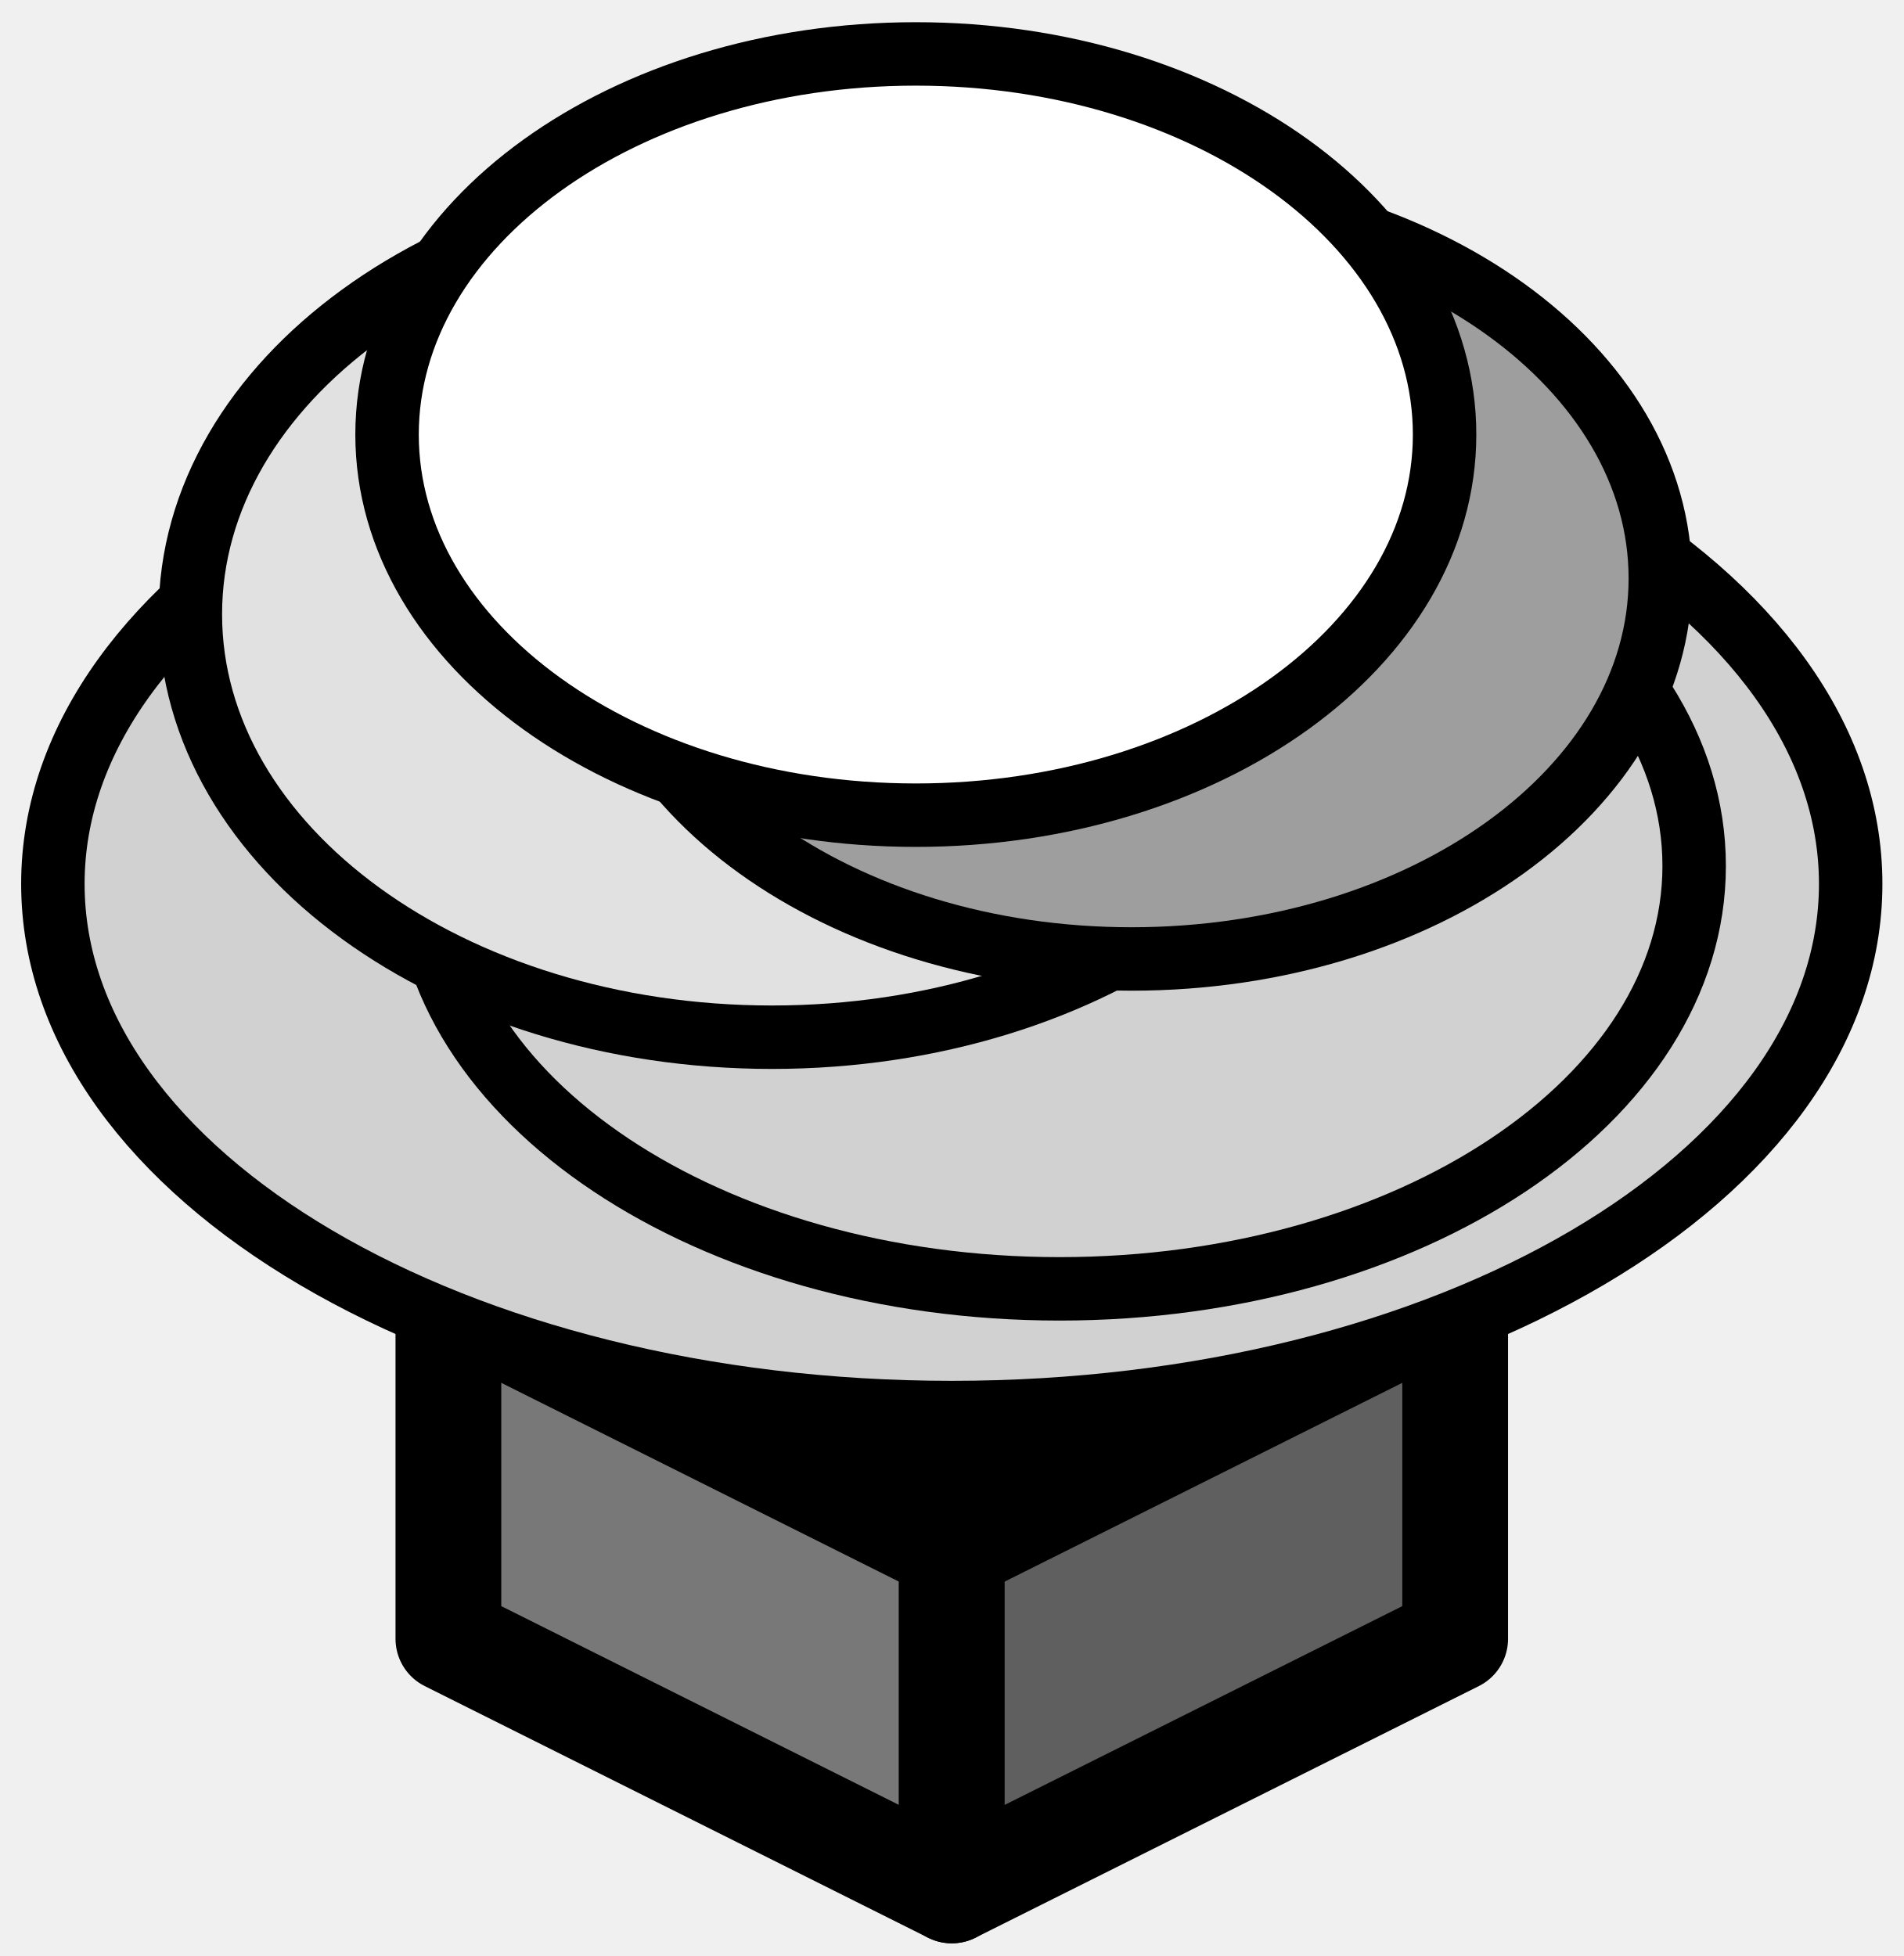
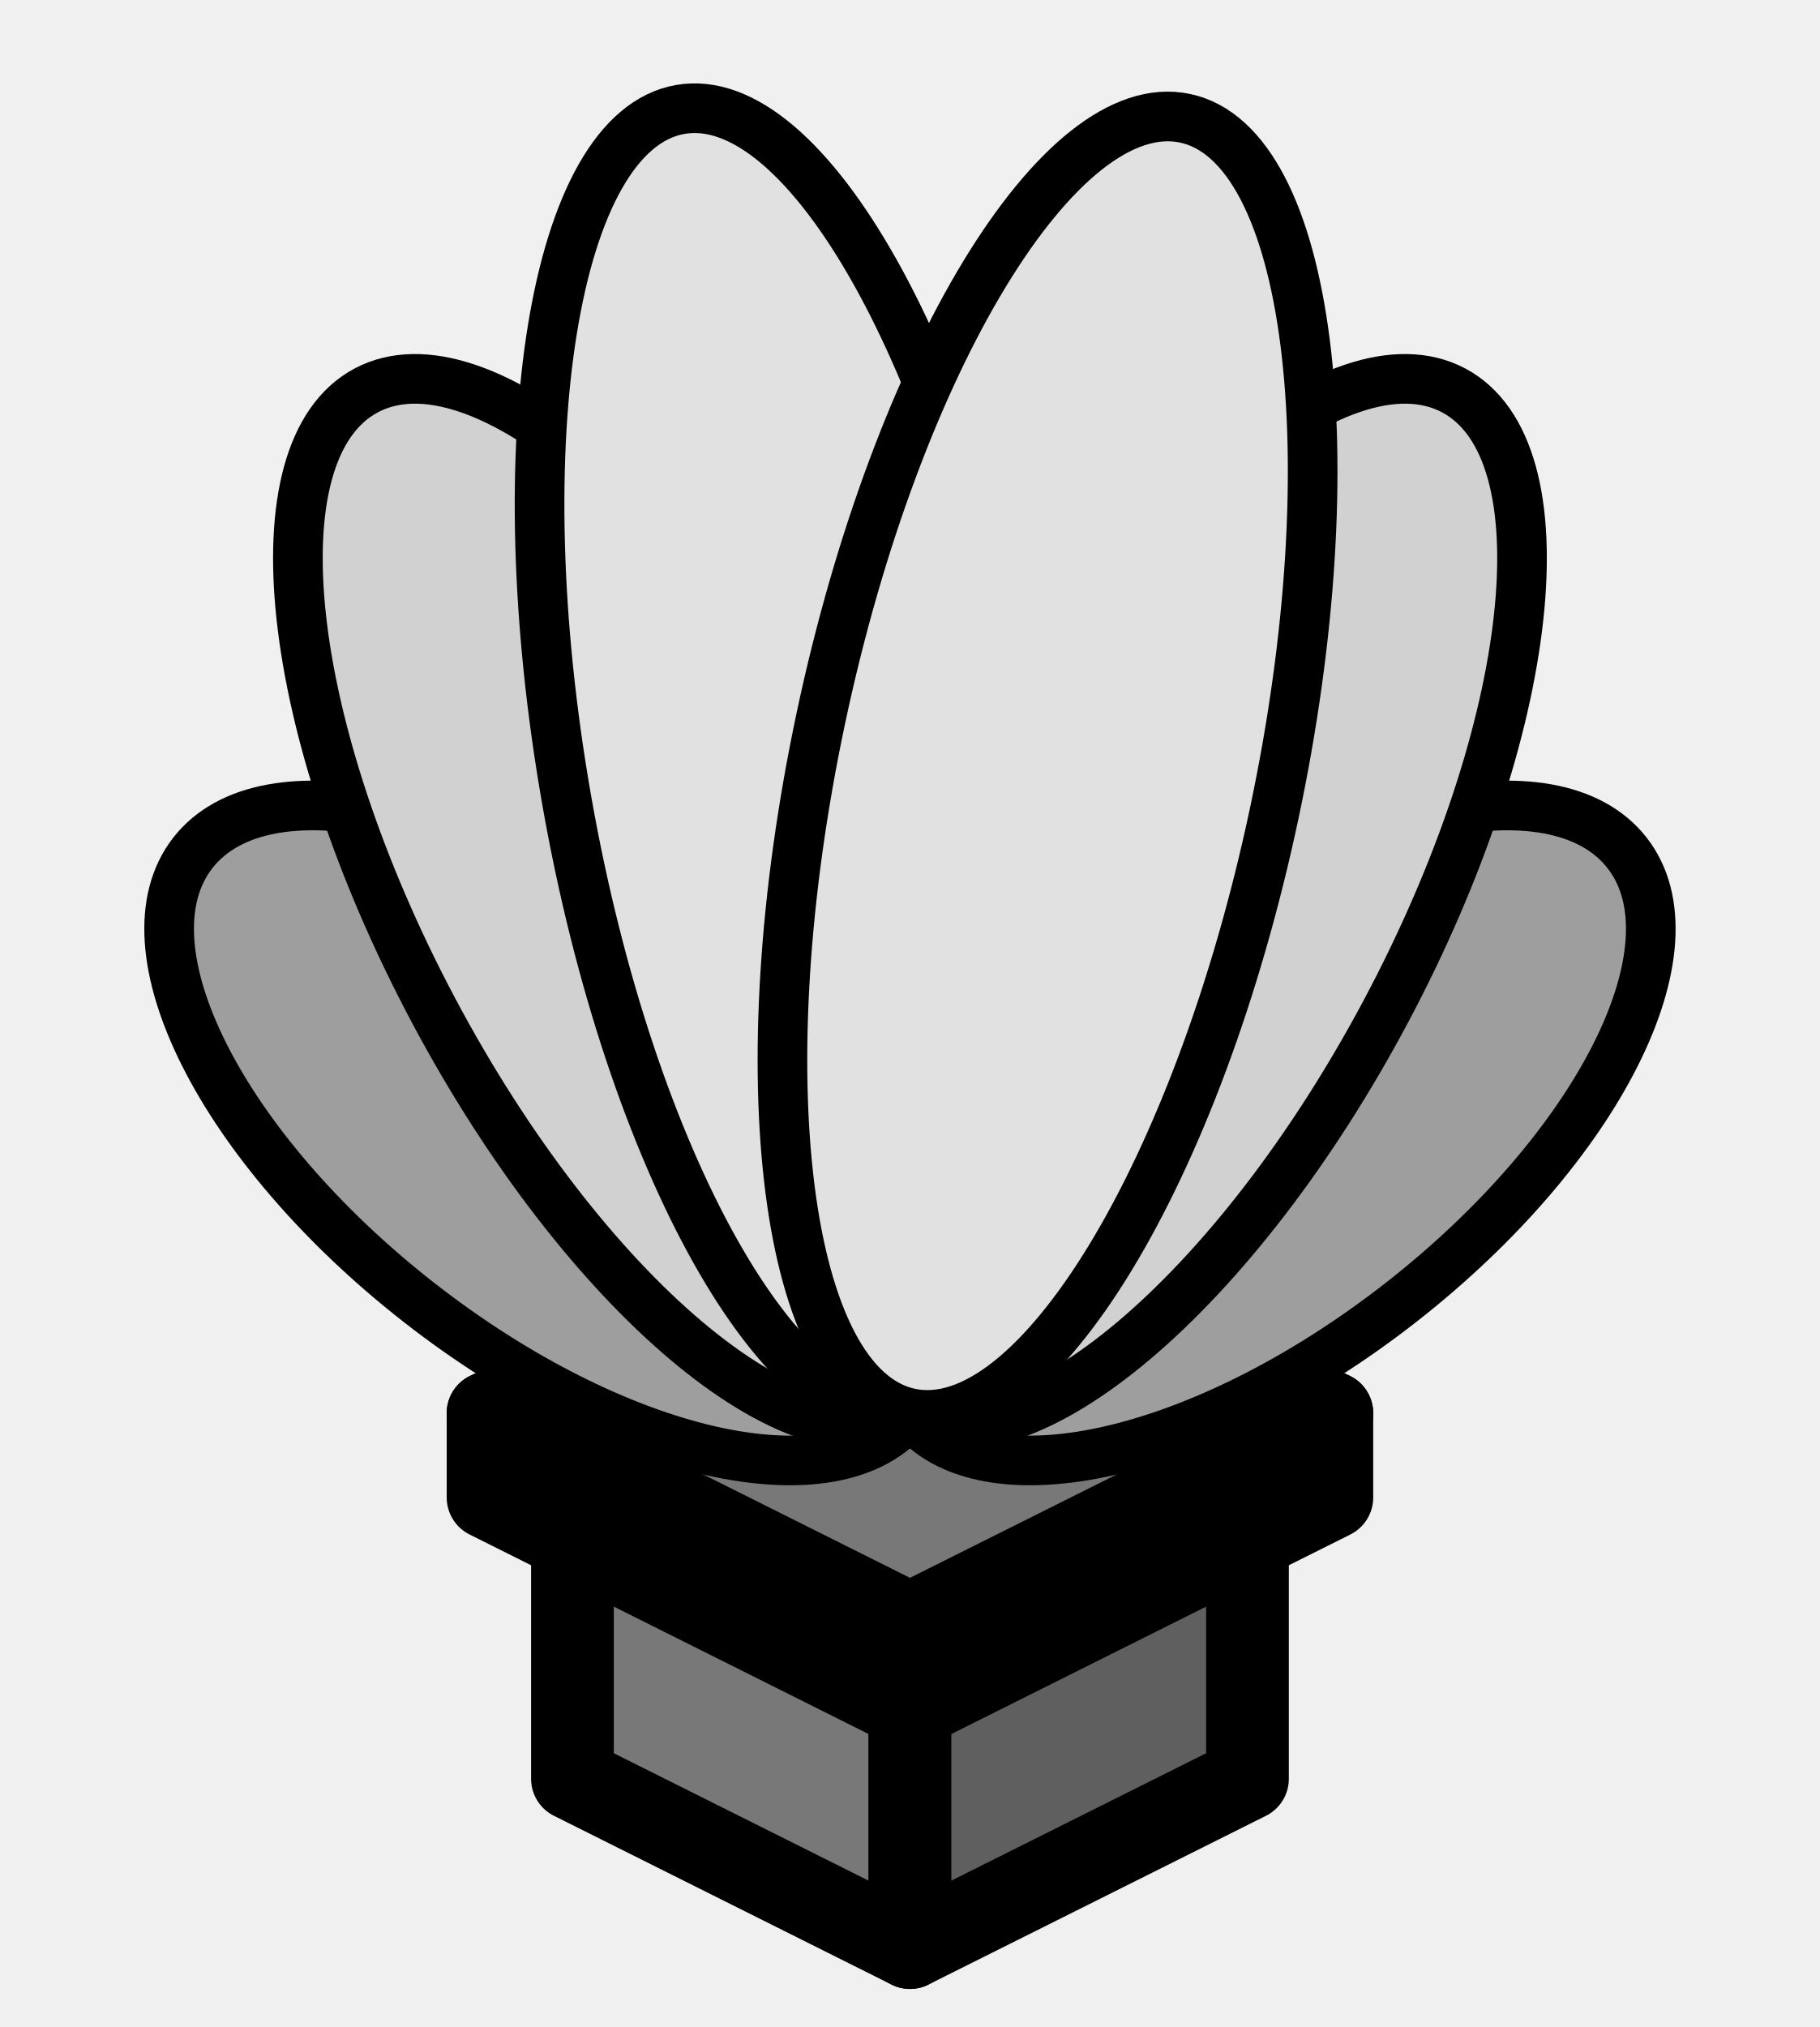
- <svg xmlns="http://www.w3.org/2000/svg" viewBox="-9 -15.5 18 18.5">
-   <path d="M-4.76 -3.74 L0 -1.36 L0 2.38 L-4.76 0 Z" fill="rgb(120,120,120)" stroke="#000000" stroke-width="1" stroke-linejoin="round" />
-   <path d="M4.76 -3.74 L0 -1.36 L0 2.38 L4.76 0 Z" fill="rgb(95,95,95)" stroke="#000000" stroke-width="1" stroke-linejoin="round" />
-   <path d="M0 -6.12 L4.76 -3.74 L0 -1.36 L-4.76 -3.74 Z" fill="rgb(95,95,95)" stroke="#000000" stroke-width="1" stroke-linejoin="round" />
-   <path d="M-5.78 -4.76 L0 -1.87 L0 -0.85 L-5.78 -3.74 Z" fill="rgb(120,120,120)" stroke="#000000" stroke-width="1" stroke-linejoin="round" />
-   <path d="M5.78 -4.76 L0 -1.87 L0 -0.85 L5.78 -3.74 Z" fill="rgb(95,95,95)" stroke="#000000" stroke-width="1" stroke-linejoin="round" />
-   <path d="M0 -7.65 L5.78 -4.76 L0 -1.87 L-5.78 -4.76 Z" fill="rgb(120,120,120)" stroke="#000000" stroke-width="1" stroke-linejoin="round" />
-   <ellipse cx="0" cy="-7.14" rx="8.5" ry="5" fill="rgb(209,209,209)" stroke="#000000" stroke-width="0.6" />
-   <ellipse cx="-1.02" cy="-9.69" rx="6" ry="4" fill="rgb(158,158,158)" stroke="#000000" stroke-width="0.6" />
-   <ellipse cx="1.02" cy="-7.31" rx="6" ry="4" fill="rgb(209,209,209)" stroke="#000000" stroke-width="0.6" />
-   <ellipse cx="-1.7" cy="-9.69" rx="5.5" ry="4" fill="rgb(225,225,225)" stroke="#000000" stroke-width="0.6" />
-   <ellipse cx="1.7" cy="-10.03" rx="5" ry="3.6" fill="rgb(158,158,158)" stroke="#000000" stroke-width="0.6" />
-   <ellipse cx="-0.34" cy="-11.39" rx="5" ry="3.6" fill="#ffffff" stroke="#000000" stroke-width="0.6" />
+ <svg xmlns="http://www.w3.org/2000/svg" viewBox="-11 -21.5 22 24.5">
+   <path d="M-4.08 -3.4 L0 -1.36 L0 2.04 L-4.08 0 Z" fill="rgb(120,120,120)" stroke="#000000" stroke-width="1" stroke-linejoin="round" />
+   <path d="M4.08 -3.4 L0 -1.36 L0 2.04 L4.08 0 Z" fill="rgb(95,95,95)" stroke="#000000" stroke-width="1" stroke-linejoin="round" />
+   <path d="M0 -5.44 L4.08 -3.4 L0 -1.36 L-4.08 -3.4 Z" fill="rgb(95,95,95)" stroke="#000000" stroke-width="1" stroke-linejoin="round" />
+   <path d="M-5.1 -4.42 L0 -1.87 L0 -0.85 L-5.1 -3.4 Z" fill="rgb(120,120,120)" stroke="#000000" stroke-width="1" stroke-linejoin="round" />
+   <path d="M5.1 -4.42 L0 -1.87 L0 -0.85 L5.1 -3.4 Z" fill="rgb(95,95,95)" stroke="#000000" stroke-width="1" stroke-linejoin="round" />
+   <path d="M0 -6.97 L5.1 -4.42 L0 -1.87 L-5.1 -4.42 Z" fill="rgb(120,120,120)" stroke="#000000" stroke-width="1" stroke-linejoin="round" />
+   <ellipse cx="0" cy="-9.92" rx="2.6" ry="5.5" fill="rgb(158,158,158)" stroke="#000000" stroke-width="0.6" transform="rotate(-52 0 -4.42)" />
+   <ellipse cx="0" cy="-9.92" rx="2.6" ry="5.5" fill="rgb(158,158,158)" stroke="#000000" stroke-width="0.6" transform="rotate(52 0 -4.42)" />
+   <ellipse cx="0" cy="-11.42" rx="2.8" ry="7" fill="rgb(209,209,209)" stroke="#000000" stroke-width="0.6" transform="rotate(-28 0 -4.42)" />
+   <ellipse cx="0" cy="-11.42" rx="2.8" ry="7" fill="rgb(209,209,209)" stroke="#000000" stroke-width="0.6" transform="rotate(28 0 -4.42)" />
+   <ellipse cx="0" cy="-12.42" rx="2.8" ry="8" fill="rgb(225,225,225)" stroke="#000000" stroke-width="0.6" transform="rotate(-10 0 -4.42)" />
+   <ellipse cx="0" cy="-12.42" rx="2.8" ry="8" fill="rgb(225,225,225)" stroke="#000000" stroke-width="0.6" transform="rotate(12 0 -4.42)" />
</svg>
